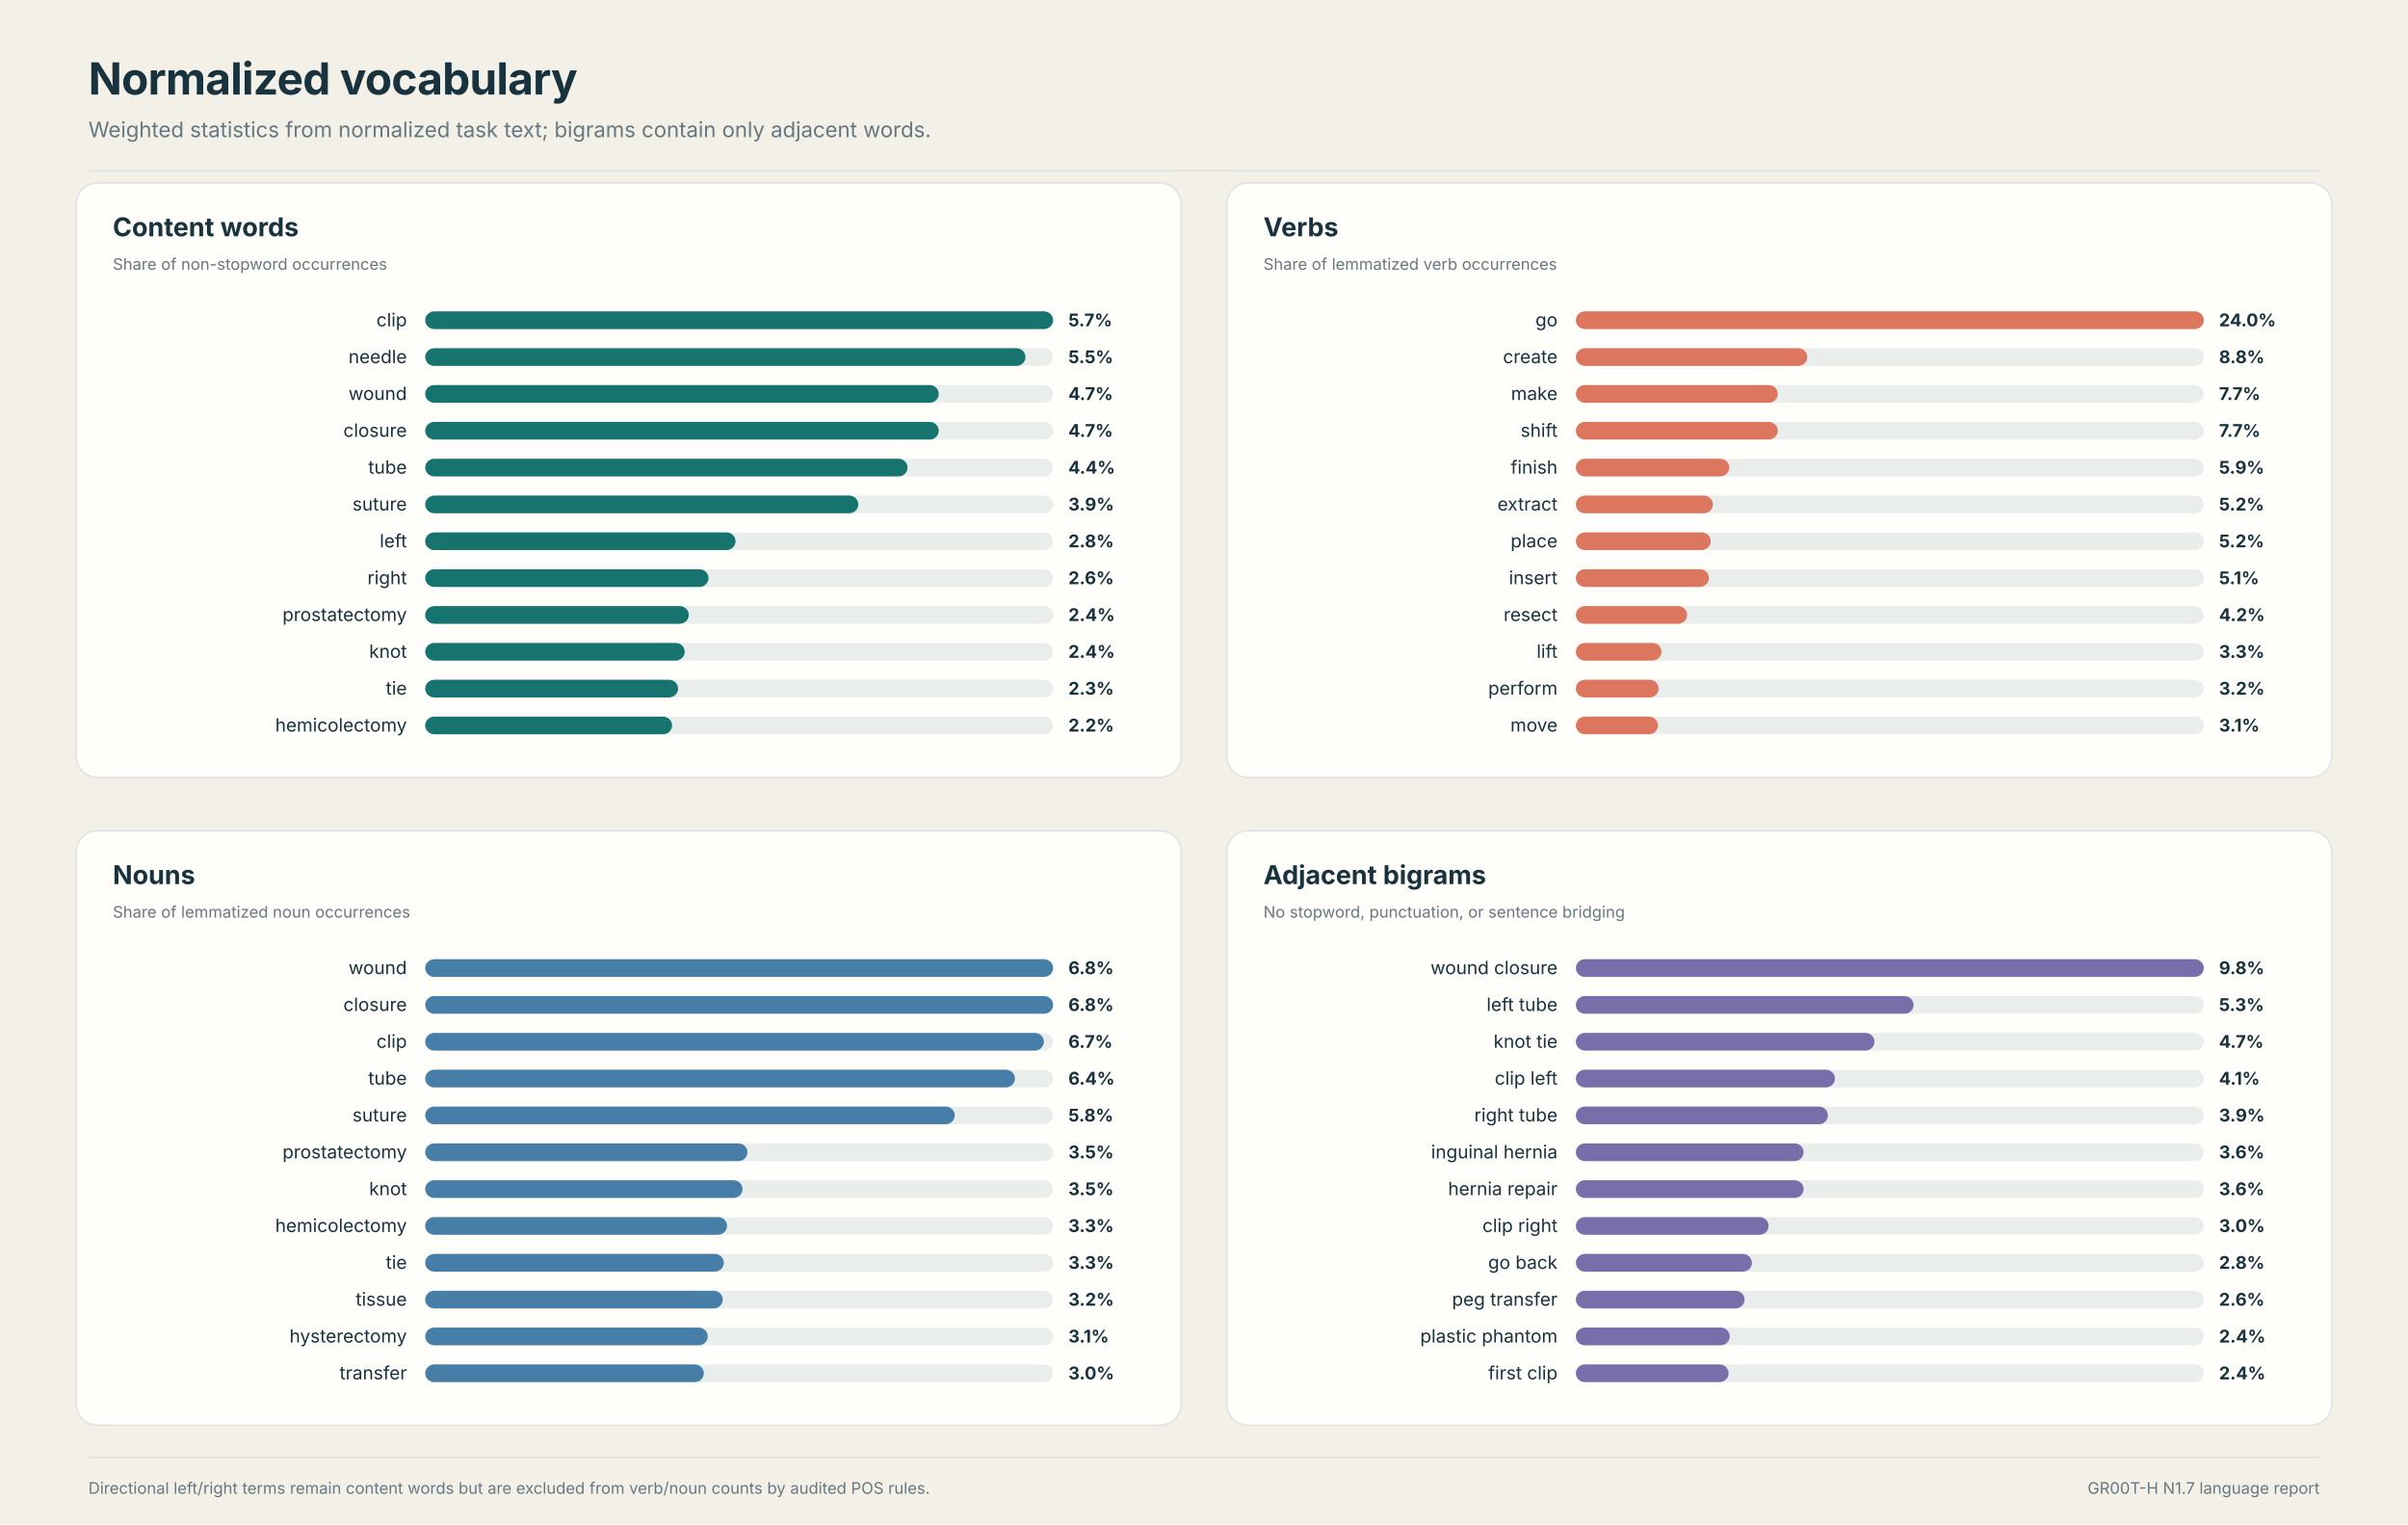
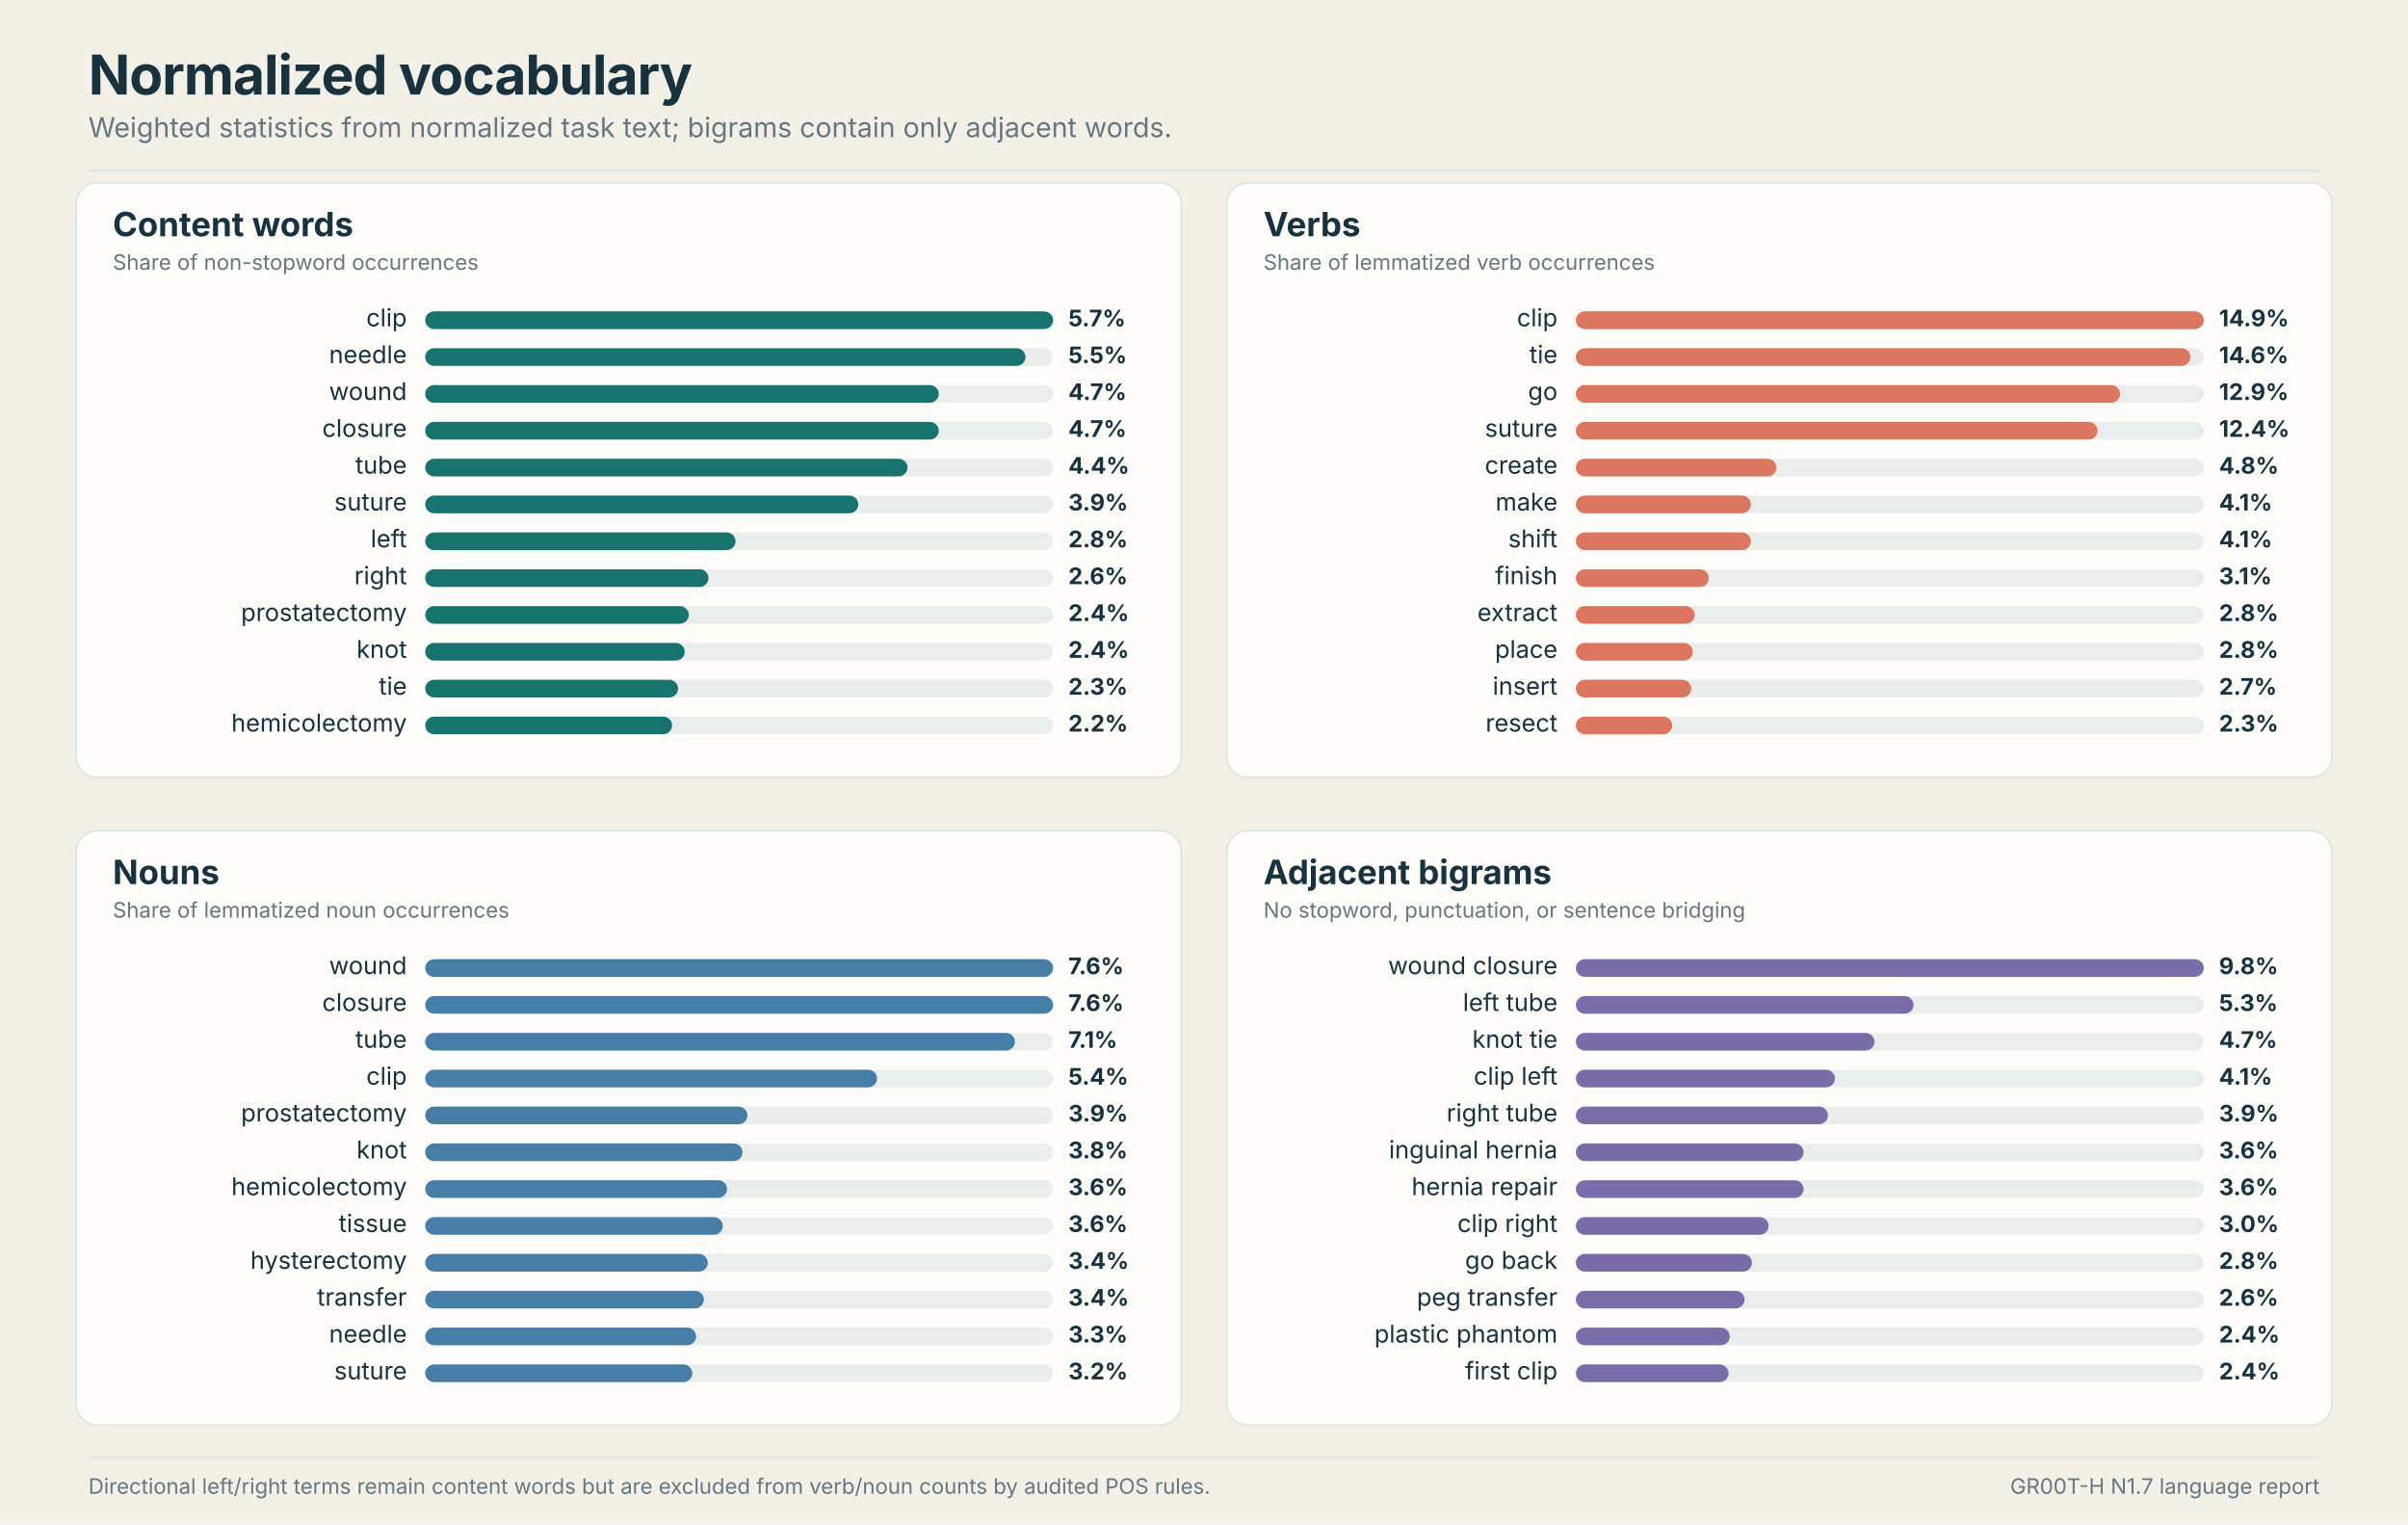
<svg xmlns="http://www.w3.org/2000/svg" width="1580" height="1000" viewBox="0 0 1580 1000" role="img">
  <rect width="1580" height="1000" fill="#F3F0E8" />
  <style>
text { font-family: Inter, ui-sans-serif, system-ui, -apple-system, Segoe UI, sans-serif; fill: #18323E; }
- .title { font-size: 29px; font-weight: 750; letter-spacing: -0.4px; }
- .subtitle { font-size: 14px; fill: #667780; }
- .panel-title { font-size: 17px; font-weight: 700; }
- .label { font-size: 12px; }
- .small { font-size: 10.5px; fill: #667780; }
- .value { font-size: 11.5px; font-weight: 650; }
+ .title { font-size: 36px; font-weight: 750; letter-spacing: -0.6px; }
+ .subtitle { font-size: 18px; fill: #667780; }
+ .panel-title { font-size: 22px; font-weight: 700; }
+ .label { font-size: 16px; }
+ .small { font-size: 14px; fill: #667780; }
+ .value { font-size: 15px; font-weight: 650; }
</style>
  <text x="58.00" y="62.00" class="title" text-anchor="start">Normalized vocabulary</text>
  <text x="58.00" y="90.00" class="subtitle" text-anchor="start">Weighted statistics from normalized task text; bigrams contain only adjacent words.</text>
  <line x1="58.00" y1="112.00" x2="1522.00" y2="112.00" stroke="#DCE3E1" stroke-width="1" />
  <rect x="50.00" y="120.00" width="725.00" height="390.00" rx="14.00" fill="#FFFEFB" stroke="#DCE3E1" />
  <text x="74.00" y="155.00" class="panel-title" text-anchor="start">Content words</text>
  <text x="74.00" y="177.00" class="small" text-anchor="start">Share of non-stopword occurrences</text>
  <text x="267.00" y="214.08" class="label" text-anchor="end">clip</text>
  <rect x="279.00" y="204.28" width="412.00" height="11.60" rx="6.00" fill="#E9EEEC" />
  <rect x="279.00" y="204.28" width="412.00" height="11.60" rx="6.00" fill="#17736D" />
  <text x="701.00" y="214.08" class="value" text-anchor="start">5.7%</text>
  <text x="267.00" y="238.25" class="label" text-anchor="end">needle</text>
  <rect x="279.00" y="228.45" width="412.00" height="11.60" rx="6.00" fill="#E9EEEC" />
  <rect x="279.00" y="228.45" width="393.86" height="11.60" rx="6.00" fill="#17736D" />
  <text x="701.00" y="238.25" class="value" text-anchor="start">5.5%</text>
  <text x="267.00" y="262.42" class="label" text-anchor="end">wound</text>
  <rect x="279.00" y="252.62" width="412.00" height="11.60" rx="6.00" fill="#E9EEEC" />
  <rect x="279.00" y="252.62" width="336.96" height="11.60" rx="6.00" fill="#17736D" />
  <text x="701.00" y="262.42" class="value" text-anchor="start">4.7%</text>
  <text x="267.00" y="286.58" class="label" text-anchor="end">closure</text>
  <rect x="279.00" y="276.78" width="412.00" height="11.60" rx="6.00" fill="#E9EEEC" />
  <rect x="279.00" y="276.78" width="336.96" height="11.60" rx="6.00" fill="#17736D" />
  <text x="701.00" y="286.58" class="value" text-anchor="start">4.7%</text>
  <text x="267.00" y="310.75" class="label" text-anchor="end">tube</text>
  <rect x="279.00" y="300.95" width="412.00" height="11.60" rx="6.00" fill="#E9EEEC" />
  <rect x="279.00" y="300.95" width="316.47" height="11.60" rx="6.00" fill="#17736D" />
  <text x="701.00" y="310.75" class="value" text-anchor="start">4.4%</text>
  <text x="267.00" y="334.92" class="label" text-anchor="end">suture</text>
  <rect x="279.00" y="325.12" width="412.00" height="11.60" rx="6.00" fill="#E9EEEC" />
  <rect x="279.00" y="325.12" width="284.18" height="11.60" rx="6.00" fill="#17736D" />
  <text x="701.00" y="334.92" class="value" text-anchor="start">3.9%</text>
  <text x="267.00" y="359.08" class="label" text-anchor="end">left</text>
  <rect x="279.00" y="349.28" width="412.00" height="11.60" rx="6.00" fill="#E9EEEC" />
  <rect x="279.00" y="349.28" width="203.61" height="11.60" rx="6.00" fill="#17736D" />
  <text x="701.00" y="359.08" class="value" text-anchor="start">2.8%</text>
  <text x="267.00" y="383.25" class="label" text-anchor="end">right</text>
  <rect x="279.00" y="373.45" width="412.00" height="11.60" rx="6.00" fill="#E9EEEC" />
  <rect x="279.00" y="373.45" width="185.88" height="11.60" rx="6.00" fill="#17736D" />
  <text x="701.00" y="383.25" class="value" text-anchor="start">2.6%</text>
  <text x="267.00" y="407.42" class="label" text-anchor="end">prostatectomy</text>
  <rect x="279.00" y="397.62" width="412.00" height="11.60" rx="6.00" fill="#E9EEEC" />
  <rect x="279.00" y="397.62" width="172.94" height="11.60" rx="6.00" fill="#17736D" />
  <text x="701.00" y="407.42" class="value" text-anchor="start">2.4%</text>
  <text x="267.00" y="431.58" class="label" text-anchor="end">knot</text>
  <rect x="279.00" y="421.78" width="412.00" height="11.60" rx="6.00" fill="#E9EEEC" />
  <rect x="279.00" y="421.78" width="170.28" height="11.60" rx="6.00" fill="#17736D" />
  <text x="701.00" y="431.58" class="value" text-anchor="start">2.4%</text>
  <text x="267.00" y="455.75" class="label" text-anchor="end">tie</text>
  <rect x="279.00" y="445.95" width="412.00" height="11.60" rx="6.00" fill="#E9EEEC" />
  <rect x="279.00" y="445.95" width="165.93" height="11.60" rx="6.00" fill="#17736D" />
  <text x="701.00" y="455.75" class="value" text-anchor="start">2.3%</text>
  <text x="267.00" y="479.92" class="label" text-anchor="end">hemicolectomy</text>
  <rect x="279.00" y="470.12" width="412.00" height="11.60" rx="6.00" fill="#E9EEEC" />
  <rect x="279.00" y="470.12" width="161.98" height="11.60" rx="6.00" fill="#17736D" />
  <text x="701.00" y="479.92" class="value" text-anchor="start">2.2%</text>
  <rect x="805.00" y="120.00" width="725.00" height="390.00" rx="14.00" fill="#FFFEFB" stroke="#DCE3E1" />
  <text x="829.00" y="155.00" class="panel-title" text-anchor="start">Verbs</text>
  <text x="829.00" y="177.00" class="small" text-anchor="start">Share of lemmatized verb occurrences</text>
-   <text x="1022.00" y="214.08" class="label" text-anchor="end">go</text>
+   <text x="1022.00" y="214.08" class="label" text-anchor="end">clip</text>
  <rect x="1034.00" y="204.28" width="412.00" height="11.60" rx="6.00" fill="#E9EEEC" />
  <rect x="1034.00" y="204.28" width="412.00" height="11.60" rx="6.00" fill="#DC765F" />
-   <text x="1456.00" y="214.08" class="value" text-anchor="start">24.0%</text>
-   <text x="1022.00" y="238.25" class="label" text-anchor="end">create</text>
+   <text x="1456.00" y="214.08" class="value" text-anchor="start">14.9%</text>
+   <text x="1022.00" y="238.25" class="label" text-anchor="end">tie</text>
  <rect x="1034.00" y="228.45" width="412.00" height="11.60" rx="6.00" fill="#E9EEEC" />
-   <rect x="1034.00" y="228.45" width="151.85" height="11.60" rx="6.00" fill="#DC765F" />
-   <text x="1456.00" y="238.25" class="value" text-anchor="start">8.8%</text>
-   <text x="1022.00" y="262.42" class="label" text-anchor="end">make</text>
+   <rect x="1034.00" y="228.45" width="403.23" height="11.60" rx="6.00" fill="#DC765F" />
+   <text x="1456.00" y="238.25" class="value" text-anchor="start">14.6%</text>
+   <text x="1022.00" y="262.42" class="label" text-anchor="end">go</text>
  <rect x="1034.00" y="252.62" width="412.00" height="11.60" rx="6.00" fill="#E9EEEC" />
-   <rect x="1034.00" y="252.62" width="132.49" height="11.60" rx="6.00" fill="#DC765F" />
-   <text x="1456.00" y="262.42" class="value" text-anchor="start">7.7%</text>
-   <text x="1022.00" y="286.58" class="label" text-anchor="end">shift</text>
+   <rect x="1034.00" y="252.62" width="357.08" height="11.60" rx="6.00" fill="#DC765F" />
+   <text x="1456.00" y="262.42" class="value" text-anchor="start">12.9%</text>
+   <text x="1022.00" y="286.58" class="label" text-anchor="end">suture</text>
  <rect x="1034.00" y="276.78" width="412.00" height="11.60" rx="6.00" fill="#E9EEEC" />
-   <rect x="1034.00" y="276.78" width="132.49" height="11.60" rx="6.00" fill="#DC765F" />
-   <text x="1456.00" y="286.58" class="value" text-anchor="start">7.7%</text>
-   <text x="1022.00" y="310.75" class="label" text-anchor="end">finish</text>
+   <rect x="1034.00" y="276.78" width="342.29" height="11.60" rx="6.00" fill="#DC765F" />
+   <text x="1456.00" y="286.58" class="value" text-anchor="start">12.4%</text>
+   <text x="1022.00" y="310.75" class="label" text-anchor="end">create</text>
  <rect x="1034.00" y="300.95" width="412.00" height="11.60" rx="6.00" fill="#E9EEEC" />
-   <rect x="1034.00" y="300.95" width="100.61" height="11.60" rx="6.00" fill="#DC765F" />
-   <text x="1456.00" y="310.75" class="value" text-anchor="start">5.9%</text>
-   <text x="1022.00" y="334.92" class="label" text-anchor="end">extract</text>
+   <rect x="1034.00" y="300.95" width="131.61" height="11.60" rx="6.00" fill="#DC765F" />
+   <text x="1456.00" y="310.75" class="value" text-anchor="start">4.8%</text>
+   <text x="1022.00" y="334.92" class="label" text-anchor="end">make</text>
  <rect x="1034.00" y="325.12" width="412.00" height="11.60" rx="6.00" fill="#E9EEEC" />
-   <rect x="1034.00" y="325.12" width="89.92" height="11.60" rx="6.00" fill="#DC765F" />
-   <text x="1456.00" y="334.92" class="value" text-anchor="start">5.2%</text>
-   <text x="1022.00" y="359.08" class="label" text-anchor="end">place</text>
+   <rect x="1034.00" y="325.12" width="114.83" height="11.60" rx="6.00" fill="#DC765F" />
+   <text x="1456.00" y="334.92" class="value" text-anchor="start">4.1%</text>
+   <text x="1022.00" y="359.08" class="label" text-anchor="end">shift</text>
  <rect x="1034.00" y="349.28" width="412.00" height="11.60" rx="6.00" fill="#E9EEEC" />
-   <rect x="1034.00" y="349.28" width="88.52" height="11.60" rx="6.00" fill="#DC765F" />
-   <text x="1456.00" y="359.08" class="value" text-anchor="start">5.2%</text>
-   <text x="1022.00" y="383.25" class="label" text-anchor="end">insert</text>
+   <rect x="1034.00" y="349.28" width="114.83" height="11.60" rx="6.00" fill="#DC765F" />
+   <text x="1456.00" y="359.08" class="value" text-anchor="start">4.1%</text>
+   <text x="1022.00" y="383.25" class="label" text-anchor="end">finish</text>
  <rect x="1034.00" y="373.45" width="412.00" height="11.60" rx="6.00" fill="#E9EEEC" />
-   <rect x="1034.00" y="373.45" width="87.34" height="11.60" rx="6.00" fill="#DC765F" />
-   <text x="1456.00" y="383.25" class="value" text-anchor="start">5.1%</text>
-   <text x="1022.00" y="407.42" class="label" text-anchor="end">resect</text>
+   <rect x="1034.00" y="373.45" width="87.20" height="11.60" rx="6.00" fill="#DC765F" />
+   <text x="1456.00" y="383.25" class="value" text-anchor="start">3.1%</text>
+   <text x="1022.00" y="407.42" class="label" text-anchor="end">extract</text>
  <rect x="1034.00" y="397.62" width="412.00" height="11.60" rx="6.00" fill="#E9EEEC" />
-   <rect x="1034.00" y="397.62" width="72.96" height="11.60" rx="6.00" fill="#DC765F" />
-   <text x="1456.00" y="407.42" class="value" text-anchor="start">4.2%</text>
-   <text x="1022.00" y="431.58" class="label" text-anchor="end">lift</text>
+   <rect x="1034.00" y="397.62" width="77.94" height="11.60" rx="6.00" fill="#DC765F" />
+   <text x="1456.00" y="407.42" class="value" text-anchor="start">2.8%</text>
+   <text x="1022.00" y="431.58" class="label" text-anchor="end">place</text>
  <rect x="1034.00" y="421.78" width="412.00" height="11.60" rx="6.00" fill="#E9EEEC" />
-   <rect x="1034.00" y="421.78" width="56.14" height="11.60" rx="6.00" fill="#DC765F" />
-   <text x="1456.00" y="431.58" class="value" text-anchor="start">3.3%</text>
-   <text x="1022.00" y="455.75" class="label" text-anchor="end">perform</text>
+   <rect x="1034.00" y="421.78" width="76.72" height="11.60" rx="6.00" fill="#DC765F" />
+   <text x="1456.00" y="431.58" class="value" text-anchor="start">2.8%</text>
+   <text x="1022.00" y="455.75" class="label" text-anchor="end">insert</text>
  <rect x="1034.00" y="445.95" width="412.00" height="11.60" rx="6.00" fill="#E9EEEC" />
-   <rect x="1034.00" y="445.95" width="54.30" height="11.60" rx="6.00" fill="#DC765F" />
-   <text x="1456.00" y="455.75" class="value" text-anchor="start">3.2%</text>
-   <text x="1022.00" y="479.92" class="label" text-anchor="end">move</text>
+   <rect x="1034.00" y="445.95" width="75.70" height="11.60" rx="6.00" fill="#DC765F" />
+   <text x="1456.00" y="455.75" class="value" text-anchor="start">2.7%</text>
+   <text x="1022.00" y="479.92" class="label" text-anchor="end">resect</text>
  <rect x="1034.00" y="470.12" width="412.00" height="11.60" rx="6.00" fill="#E9EEEC" />
-   <rect x="1034.00" y="470.12" width="53.86" height="11.60" rx="6.00" fill="#DC765F" />
-   <text x="1456.00" y="479.92" class="value" text-anchor="start">3.1%</text>
+   <rect x="1034.00" y="470.12" width="63.24" height="11.60" rx="6.00" fill="#DC765F" />
+   <text x="1456.00" y="479.92" class="value" text-anchor="start">2.3%</text>
  <rect x="50.00" y="545.00" width="725.00" height="390.00" rx="14.00" fill="#FFFEFB" stroke="#DCE3E1" />
  <text x="74.00" y="580.00" class="panel-title" text-anchor="start">Nouns</text>
  <text x="74.00" y="602.00" class="small" text-anchor="start">Share of lemmatized noun occurrences</text>
  <text x="267.00" y="639.08" class="label" text-anchor="end">wound</text>
  <rect x="279.00" y="629.28" width="412.00" height="11.60" rx="6.00" fill="#E9EEEC" />
  <rect x="279.00" y="629.28" width="412.00" height="11.60" rx="6.00" fill="#477EA8" />
-   <text x="701.00" y="639.08" class="value" text-anchor="start">6.8%</text>
+   <text x="701.00" y="639.08" class="value" text-anchor="start">7.6%</text>
  <text x="267.00" y="663.25" class="label" text-anchor="end">closure</text>
  <rect x="279.00" y="653.45" width="412.00" height="11.60" rx="6.00" fill="#E9EEEC" />
  <rect x="279.00" y="653.45" width="412.00" height="11.60" rx="6.00" fill="#477EA8" />
-   <text x="701.00" y="663.25" class="value" text-anchor="start">6.8%</text>
-   <text x="267.00" y="687.42" class="label" text-anchor="end">clip</text>
+   <text x="701.00" y="663.25" class="value" text-anchor="start">7.6%</text>
+   <text x="267.00" y="687.42" class="label" text-anchor="end">tube</text>
  <rect x="279.00" y="677.62" width="412.00" height="11.60" rx="6.00" fill="#E9EEEC" />
-   <rect x="279.00" y="677.62" width="405.93" height="11.60" rx="6.00" fill="#477EA8" />
-   <text x="701.00" y="687.42" class="value" text-anchor="start">6.7%</text>
-   <text x="267.00" y="711.58" class="label" text-anchor="end">tube</text>
+   <rect x="279.00" y="677.62" width="386.94" height="11.60" rx="6.00" fill="#477EA8" />
+   <text x="701.00" y="687.42" class="value" text-anchor="start">7.1%</text>
+   <text x="267.00" y="711.58" class="label" text-anchor="end">clip</text>
  <rect x="279.00" y="701.78" width="412.00" height="11.60" rx="6.00" fill="#E9EEEC" />
-   <rect x="279.00" y="701.78" width="386.94" height="11.60" rx="6.00" fill="#477EA8" />
-   <text x="701.00" y="711.58" class="value" text-anchor="start">6.4%</text>
-   <text x="267.00" y="735.75" class="label" text-anchor="end">suture</text>
+   <rect x="279.00" y="701.78" width="296.46" height="11.60" rx="6.00" fill="#477EA8" />
+   <text x="701.00" y="711.58" class="value" text-anchor="start">5.4%</text>
+   <text x="267.00" y="735.75" class="label" text-anchor="end">prostatectomy</text>
  <rect x="279.00" y="725.95" width="412.00" height="11.60" rx="6.00" fill="#E9EEEC" />
-   <rect x="279.00" y="725.95" width="347.46" height="11.60" rx="6.00" fill="#477EA8" />
-   <text x="701.00" y="735.75" class="value" text-anchor="start">5.8%</text>
-   <text x="267.00" y="759.92" class="label" text-anchor="end">prostatectomy</text>
+   <rect x="279.00" y="725.95" width="211.45" height="11.60" rx="6.00" fill="#477EA8" />
+   <text x="701.00" y="735.75" class="value" text-anchor="start">3.9%</text>
+   <text x="267.00" y="759.92" class="label" text-anchor="end">knot</text>
  <rect x="279.00" y="750.12" width="412.00" height="11.60" rx="6.00" fill="#E9EEEC" />
-   <rect x="279.00" y="750.12" width="211.45" height="11.60" rx="6.00" fill="#477EA8" />
-   <text x="701.00" y="759.92" class="value" text-anchor="start">3.5%</text>
-   <text x="267.00" y="784.08" class="label" text-anchor="end">knot</text>
+   <rect x="279.00" y="750.12" width="208.20" height="11.60" rx="6.00" fill="#477EA8" />
+   <text x="701.00" y="759.92" class="value" text-anchor="start">3.8%</text>
+   <text x="267.00" y="784.08" class="label" text-anchor="end">hemicolectomy</text>
  <rect x="279.00" y="774.28" width="412.00" height="11.60" rx="6.00" fill="#E9EEEC" />
-   <rect x="279.00" y="774.28" width="208.20" height="11.60" rx="6.00" fill="#477EA8" />
-   <text x="701.00" y="784.08" class="value" text-anchor="start">3.5%</text>
-   <text x="267.00" y="808.25" class="label" text-anchor="end">hemicolectomy</text>
+   <rect x="279.00" y="774.28" width="198.05" height="11.60" rx="6.00" fill="#477EA8" />
+   <text x="701.00" y="784.08" class="value" text-anchor="start">3.6%</text>
+   <text x="267.00" y="808.25" class="label" text-anchor="end">tissue</text>
  <rect x="279.00" y="798.45" width="412.00" height="11.60" rx="6.00" fill="#E9EEEC" />
-   <rect x="279.00" y="798.45" width="198.05" height="11.60" rx="6.00" fill="#477EA8" />
-   <text x="701.00" y="808.25" class="value" text-anchor="start">3.3%</text>
-   <text x="267.00" y="832.42" class="label" text-anchor="end">tie</text>
+   <rect x="279.00" y="798.45" width="195.22" height="11.60" rx="6.00" fill="#477EA8" />
+   <text x="701.00" y="808.25" class="value" text-anchor="start">3.6%</text>
+   <text x="267.00" y="832.42" class="label" text-anchor="end">hysterectomy</text>
  <rect x="279.00" y="822.62" width="412.00" height="11.60" rx="6.00" fill="#E9EEEC" />
-   <rect x="279.00" y="822.62" width="195.93" height="11.60" rx="6.00" fill="#477EA8" />
-   <text x="701.00" y="832.42" class="value" text-anchor="start">3.3%</text>
-   <text x="267.00" y="856.58" class="label" text-anchor="end">tissue</text>
+   <rect x="279.00" y="822.62" width="185.40" height="11.60" rx="6.00" fill="#477EA8" />
+   <text x="701.00" y="832.42" class="value" text-anchor="start">3.4%</text>
+   <text x="267.00" y="856.58" class="label" text-anchor="end">transfer</text>
  <rect x="279.00" y="846.78" width="412.00" height="11.60" rx="6.00" fill="#E9EEEC" />
-   <rect x="279.00" y="846.78" width="195.22" height="11.60" rx="6.00" fill="#477EA8" />
-   <text x="701.00" y="856.58" class="value" text-anchor="start">3.2%</text>
-   <text x="267.00" y="880.75" class="label" text-anchor="end">hysterectomy</text>
+   <rect x="279.00" y="846.78" width="182.82" height="11.60" rx="6.00" fill="#477EA8" />
+   <text x="701.00" y="856.58" class="value" text-anchor="start">3.4%</text>
+   <text x="267.00" y="880.75" class="label" text-anchor="end">needle</text>
  <rect x="279.00" y="870.95" width="412.00" height="11.60" rx="6.00" fill="#E9EEEC" />
-   <rect x="279.00" y="870.95" width="185.40" height="11.60" rx="6.00" fill="#477EA8" />
-   <text x="701.00" y="880.75" class="value" text-anchor="start">3.1%</text>
-   <text x="267.00" y="904.92" class="label" text-anchor="end">transfer</text>
+   <rect x="279.00" y="870.95" width="177.73" height="11.60" rx="6.00" fill="#477EA8" />
+   <text x="701.00" y="880.75" class="value" text-anchor="start">3.3%</text>
+   <text x="267.00" y="904.92" class="label" text-anchor="end">suture</text>
  <rect x="279.00" y="895.12" width="412.00" height="11.60" rx="6.00" fill="#E9EEEC" />
-   <rect x="279.00" y="895.12" width="182.82" height="11.60" rx="6.00" fill="#477EA8" />
-   <text x="701.00" y="904.92" class="value" text-anchor="start">3.0%</text>
+   <rect x="279.00" y="895.12" width="175.25" height="11.60" rx="6.00" fill="#477EA8" />
+   <text x="701.00" y="904.92" class="value" text-anchor="start">3.2%</text>
  <rect x="805.00" y="545.00" width="725.00" height="390.00" rx="14.00" fill="#FFFEFB" stroke="#DCE3E1" />
  <text x="829.00" y="580.00" class="panel-title" text-anchor="start">Adjacent bigrams</text>
  <text x="829.00" y="602.00" class="small" text-anchor="start">No stopword, punctuation, or sentence bridging</text>
  <text x="1022.00" y="639.08" class="label" text-anchor="end">wound closure</text>
  <rect x="1034.00" y="629.28" width="412.00" height="11.60" rx="6.00" fill="#E9EEEC" />
  <rect x="1034.00" y="629.28" width="412.00" height="11.60" rx="6.00" fill="#796DAA" />
  <text x="1456.00" y="639.08" class="value" text-anchor="start">9.8%</text>
  <text x="1022.00" y="663.25" class="label" text-anchor="end">left tube</text>
  <rect x="1034.00" y="653.45" width="412.00" height="11.60" rx="6.00" fill="#E9EEEC" />
  <rect x="1034.00" y="653.45" width="221.57" height="11.60" rx="6.00" fill="#796DAA" />
  <text x="1456.00" y="663.25" class="value" text-anchor="start">5.3%</text>
  <text x="1022.00" y="687.42" class="label" text-anchor="end">knot tie</text>
  <rect x="1034.00" y="677.62" width="412.00" height="11.60" rx="6.00" fill="#E9EEEC" />
  <rect x="1034.00" y="677.62" width="195.93" height="11.60" rx="6.00" fill="#796DAA" />
  <text x="1456.00" y="687.42" class="value" text-anchor="start">4.7%</text>
  <text x="1022.00" y="711.58" class="label" text-anchor="end">clip left</text>
  <rect x="1034.00" y="701.78" width="412.00" height="11.60" rx="6.00" fill="#E9EEEC" />
  <rect x="1034.00" y="701.78" width="169.99" height="11.60" rx="6.00" fill="#796DAA" />
  <text x="1456.00" y="711.58" class="value" text-anchor="start">4.1%</text>
  <text x="1022.00" y="735.75" class="label" text-anchor="end">right tube</text>
  <rect x="1034.00" y="725.95" width="412.00" height="11.60" rx="6.00" fill="#E9EEEC" />
  <rect x="1034.00" y="725.95" width="165.38" height="11.60" rx="6.00" fill="#796DAA" />
  <text x="1456.00" y="735.75" class="value" text-anchor="start">3.9%</text>
  <text x="1022.00" y="759.92" class="label" text-anchor="end">inguinal hernia</text>
  <rect x="1034.00" y="750.12" width="412.00" height="11.60" rx="6.00" fill="#E9EEEC" />
  <rect x="1034.00" y="750.12" width="149.44" height="11.60" rx="6.00" fill="#796DAA" />
  <text x="1456.00" y="759.92" class="value" text-anchor="start">3.6%</text>
  <text x="1022.00" y="784.08" class="label" text-anchor="end">hernia repair</text>
  <rect x="1034.00" y="774.28" width="412.00" height="11.60" rx="6.00" fill="#E9EEEC" />
  <rect x="1034.00" y="774.28" width="149.44" height="11.60" rx="6.00" fill="#796DAA" />
  <text x="1456.00" y="784.08" class="value" text-anchor="start">3.6%</text>
  <text x="1022.00" y="808.25" class="label" text-anchor="end">clip right</text>
  <rect x="1034.00" y="798.45" width="412.00" height="11.60" rx="6.00" fill="#E9EEEC" />
  <rect x="1034.00" y="798.45" width="126.47" height="11.60" rx="6.00" fill="#796DAA" />
  <text x="1456.00" y="808.25" class="value" text-anchor="start">3.0%</text>
  <text x="1022.00" y="832.42" class="label" text-anchor="end">go back</text>
  <rect x="1034.00" y="822.62" width="412.00" height="11.60" rx="6.00" fill="#E9EEEC" />
  <rect x="1034.00" y="822.62" width="115.52" height="11.60" rx="6.00" fill="#796DAA" />
  <text x="1456.00" y="832.42" class="value" text-anchor="start">2.8%</text>
  <text x="1022.00" y="856.58" class="label" text-anchor="end">peg transfer</text>
  <rect x="1034.00" y="846.78" width="412.00" height="11.60" rx="6.00" fill="#E9EEEC" />
  <rect x="1034.00" y="846.78" width="110.69" height="11.60" rx="6.00" fill="#796DAA" />
  <text x="1456.00" y="856.58" class="value" text-anchor="start">2.6%</text>
  <text x="1022.00" y="880.75" class="label" text-anchor="end">plastic phantom</text>
  <rect x="1034.00" y="870.95" width="412.00" height="11.60" rx="6.00" fill="#E9EEEC" />
  <rect x="1034.00" y="870.95" width="100.97" height="11.60" rx="6.00" fill="#796DAA" />
  <text x="1456.00" y="880.75" class="value" text-anchor="start">2.4%</text>
  <text x="1022.00" y="904.92" class="label" text-anchor="end">first clip</text>
  <rect x="1034.00" y="895.12" width="412.00" height="11.60" rx="6.00" fill="#E9EEEC" />
  <rect x="1034.00" y="895.12" width="100.20" height="11.60" rx="6.00" fill="#796DAA" />
  <text x="1456.00" y="904.92" class="value" text-anchor="start">2.4%</text>
  <line x1="58.00" y1="956.00" x2="1522.00" y2="956.00" stroke="#DCE3E1" stroke-width="1" />
  <text x="58.00" y="980.00" class="small" text-anchor="start">Directional left/right terms remain content words but are excluded from verb/noun counts by audited POS rules.</text>
  <text x="1522.00" y="980.00" class="small" text-anchor="end">GR00T-H N1.7 language report</text>
</svg>
